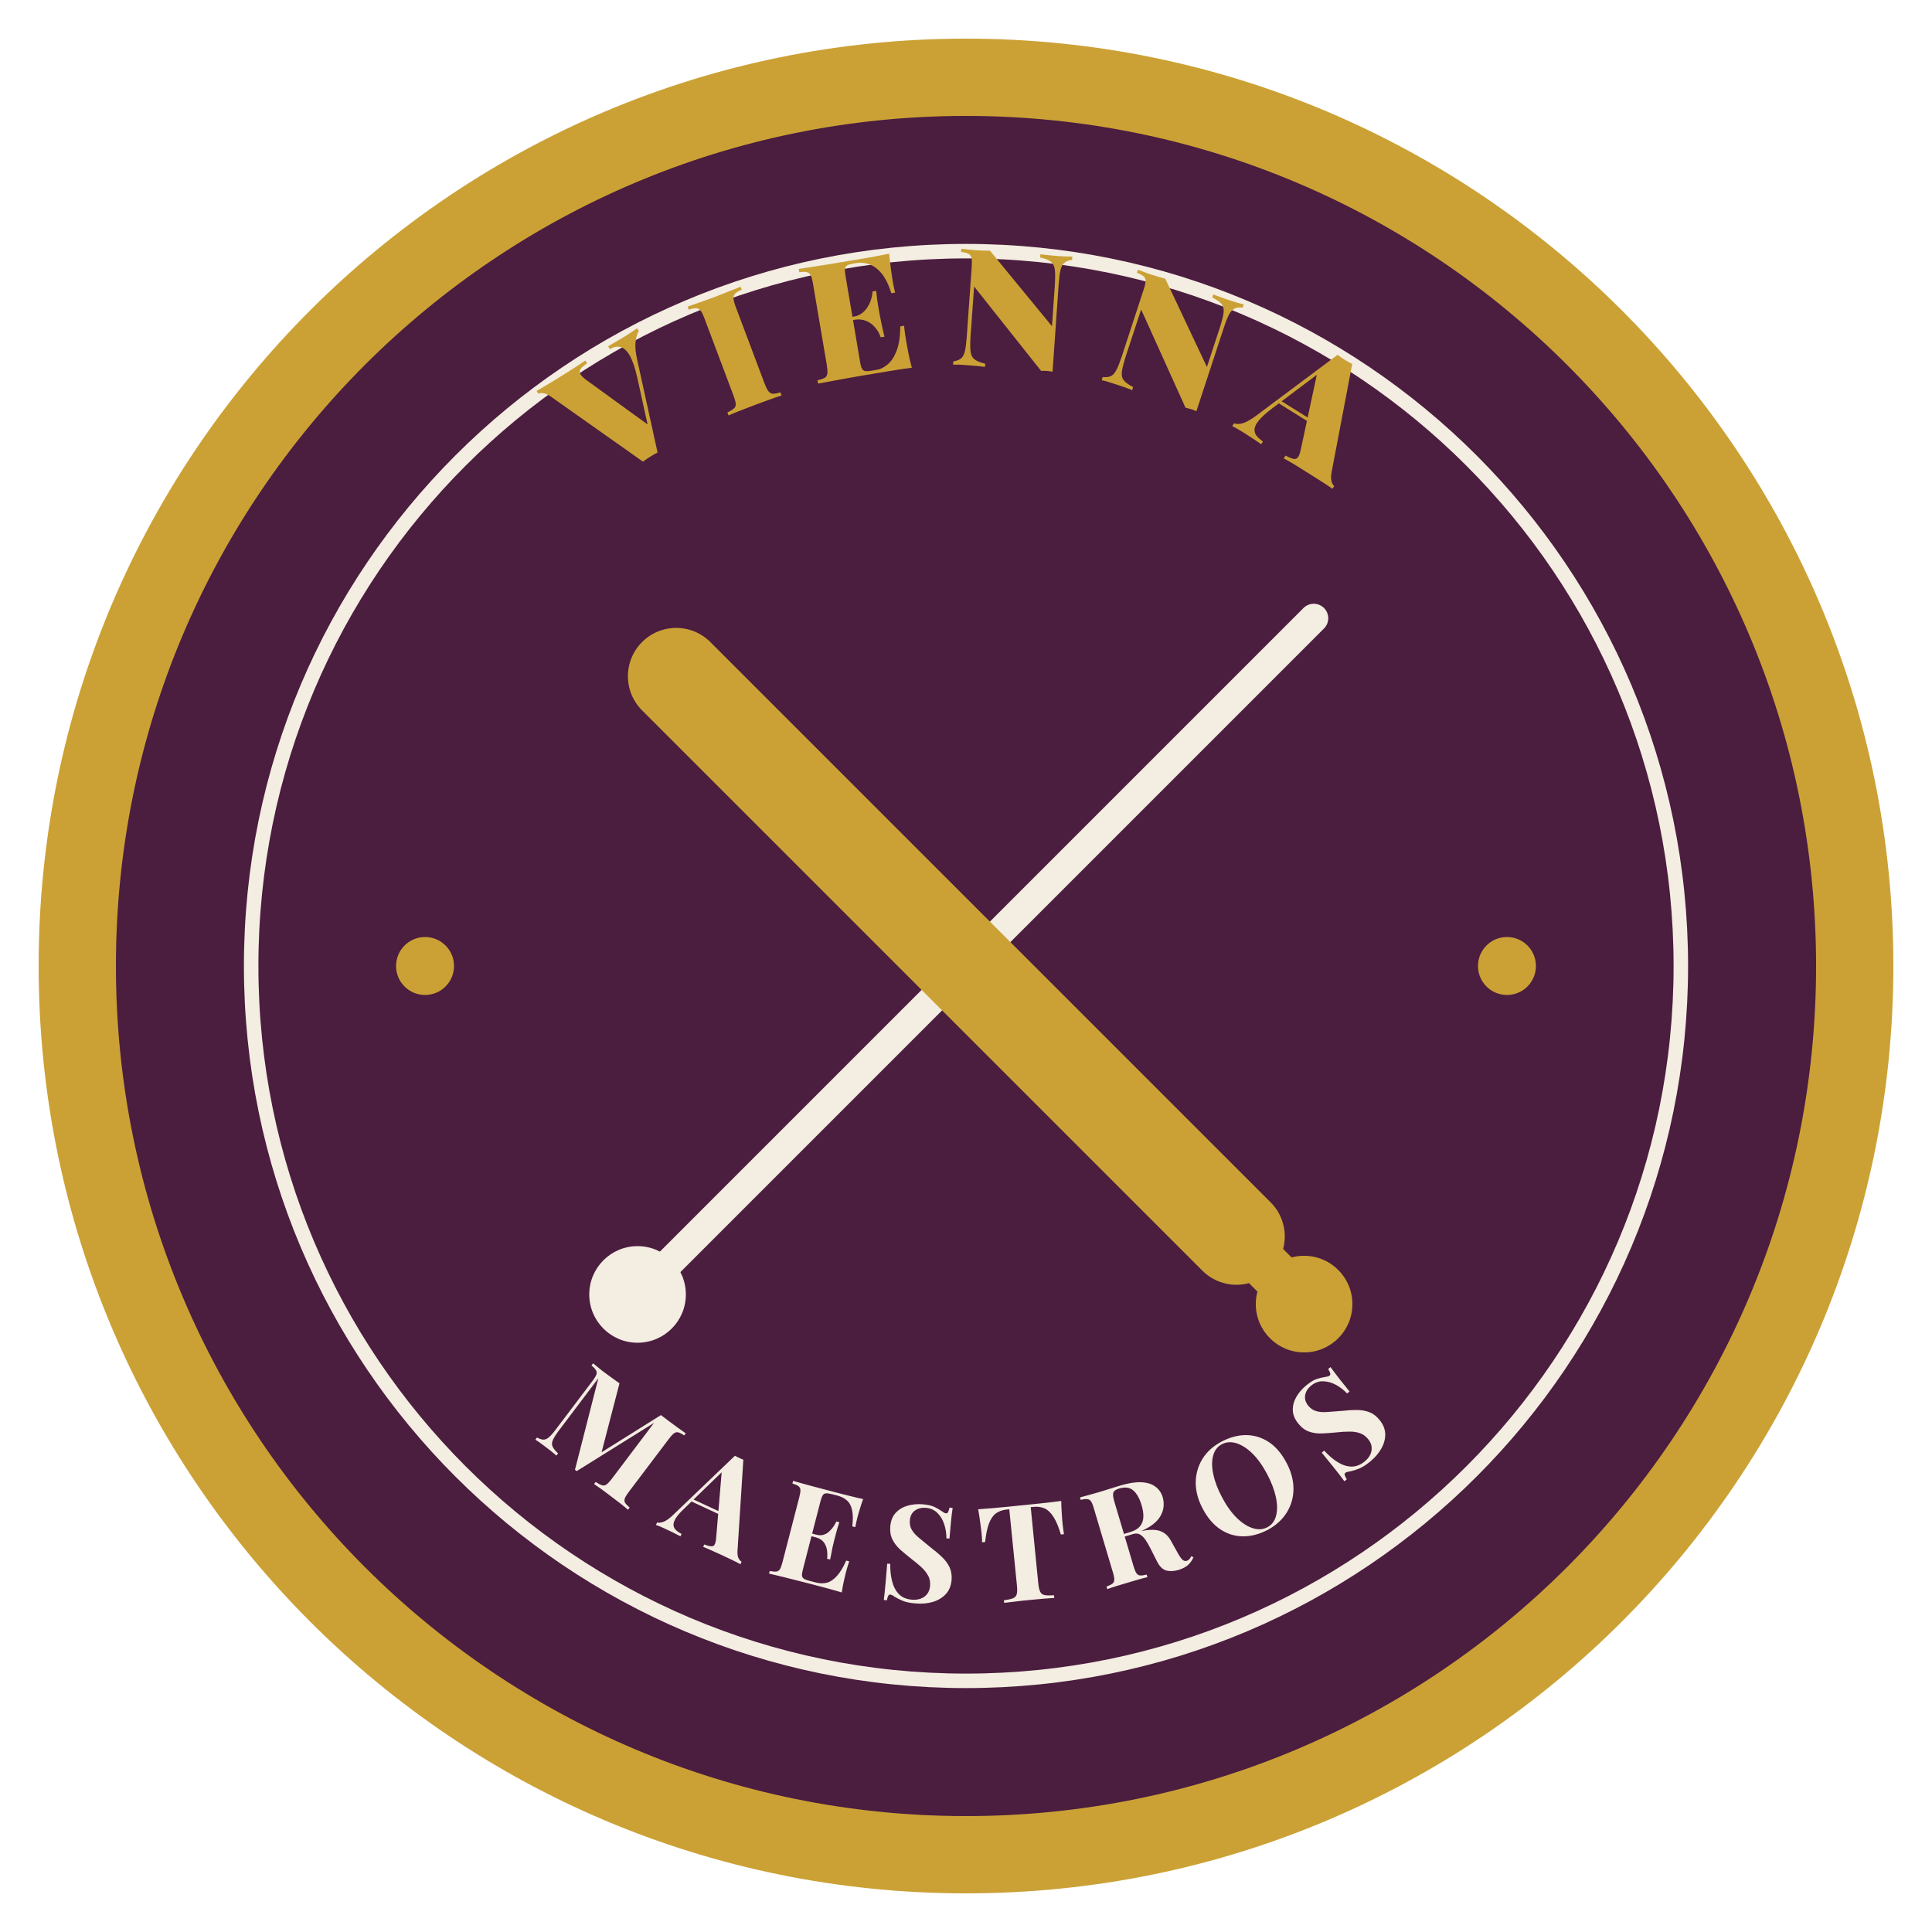
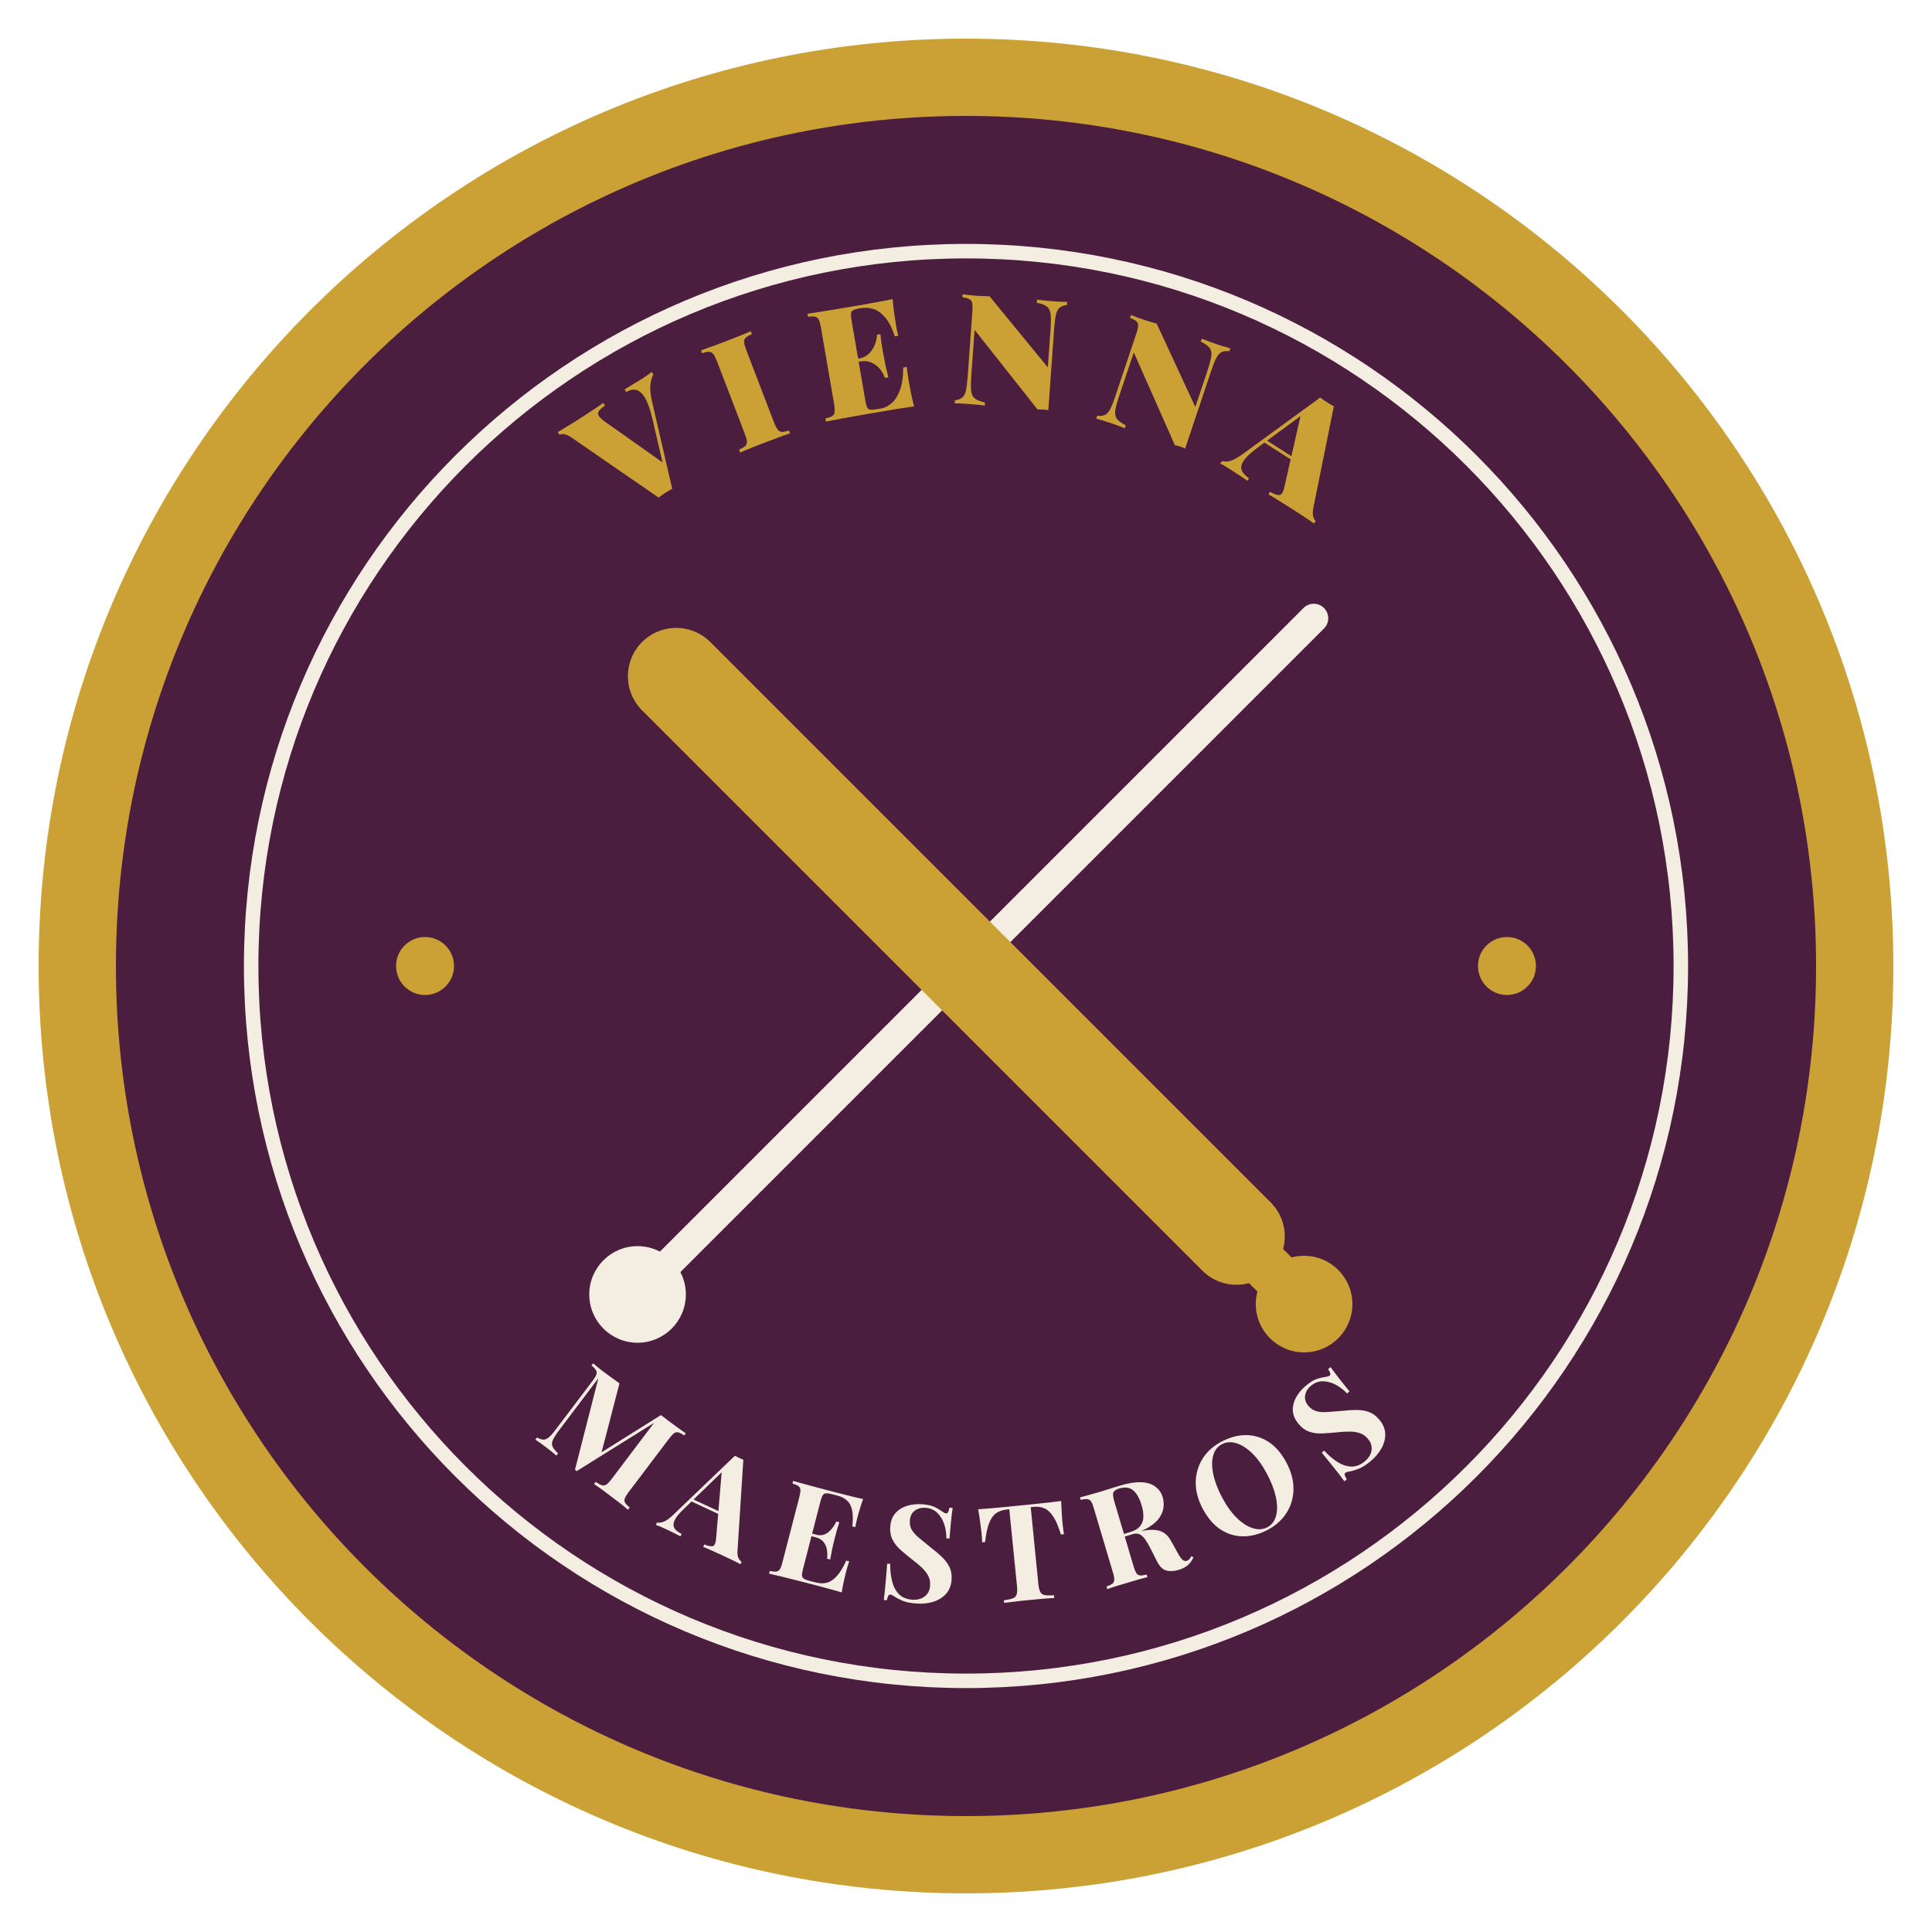
<svg xmlns="http://www.w3.org/2000/svg" viewBox="20 12 200 200" width="200" height="200" role="img" aria-label="Vienna patch">
  <g transform="translate(120 112)">
    <circle r="92" fill="#4B1D3F" stroke="#CBA135" stroke-width="8" />
    <circle r="74" fill="none" stroke="#F4EDE1" stroke-width="1.5" />
-     <path d="M-34.05 -66.02 -33.87 -65.73Q-34.1 -65.37 -34.2 -64.66Q-34.3 -63.94 -34.05 -62.81L-31.93 -53.16Q-32.11 -53.06 -32.31 -52.95Q-32.51 -52.83 -32.71 -52.71Q-32.9 -52.59 -33.09 -52.46Q-33.28 -52.33 -33.44 -52.21L-42.84 -58.85Q-43.36 -59.23 -43.71 -59.29Q-44.06 -59.35 -44.27 -59.24L-44.45 -59.53Q-43.92 -59.84 -43.21 -60.26Q-42.5 -60.68 -41.8 -61.13Q-41.06 -61.58 -40.42 -62Q-39.78 -62.42 -39.4 -62.68L-39.22 -62.39Q-39.66 -62.1 -39.86 -61.85Q-40.07 -61.6 -39.95 -61.33Q-39.83 -61.05 -39.3 -60.66L-32.72 -55.89L-32.78 -55.23L-34.02 -60.87Q-34.37 -62.42 -34.8 -63.18Q-35.24 -63.94 -35.76 -64.07Q-36.28 -64.21 -36.87 -63.86L-37.05 -64.15Q-36.49 -64.48 -36.06 -64.73Q-35.62 -64.98 -35.13 -65.29Q-34.85 -65.47 -34.55 -65.67Q-34.26 -65.87 -34.05 -66.02Z M-23.33 -70.32 -23.21 -70.01Q-23.68 -69.81 -23.89 -69.61Q-24.1 -69.42 -24.07 -69.11Q-24.05 -68.8 -23.83 -68.21L-20.86 -60.32Q-20.64 -59.75 -20.45 -59.5Q-20.25 -59.24 -19.98 -59.24Q-19.7 -59.23 -19.21 -59.38L-19.09 -59.06Q-19.57 -58.92 -20.29 -58.65Q-21.02 -58.39 -21.77 -58.11Q-22.63 -57.78 -23.38 -57.49Q-24.13 -57.2 -24.58 -56.99L-24.7 -57.31Q-24.22 -57.53 -24.02 -57.72Q-23.81 -57.9 -23.84 -58.22Q-23.87 -58.53 -24.09 -59.11L-27.06 -67Q-27.28 -67.59 -27.46 -67.83Q-27.65 -68.08 -27.93 -68.09Q-28.22 -68.1 -28.7 -67.94L-28.82 -68.26Q-28.35 -68.42 -27.59 -68.69Q-26.83 -68.95 -25.97 -69.28Q-25.22 -69.56 -24.51 -69.85Q-23.79 -70.14 -23.33 -70.32Z M-7.95 -73.74Q-7.87 -72.89 -7.77 -72.11Q-7.66 -71.33 -7.59 -70.91Q-7.53 -70.55 -7.46 -70.24Q-7.39 -69.92 -7.34 -69.71L-7.72 -69.64Q-8.16 -71 -8.76 -71.72Q-9.37 -72.43 -10.05 -72.65Q-10.73 -72.88 -11.42 -72.76L-11.64 -72.72Q-12.07 -72.65 -12.28 -72.54Q-12.48 -72.42 -12.52 -72.19Q-12.56 -71.96 -12.48 -71.49L-10.96 -62.51Q-10.89 -62.06 -10.77 -61.84Q-10.66 -61.63 -10.43 -61.59Q-10.2 -61.55 -9.76 -61.63L-9.21 -61.72Q-8.66 -61.81 -8.11 -62.28Q-7.55 -62.74 -7.18 -63.7Q-6.81 -64.66 -6.8 -66.21L-6.41 -66.28Q-6.36 -65.67 -6.2 -64.73Q-6.13 -64.31 -5.98 -63.53Q-5.83 -62.76 -5.61 -61.93Q-6.47 -61.82 -7.54 -61.65Q-8.62 -61.47 -9.45 -61.33Q-9.91 -61.26 -10.6 -61.14Q-11.3 -61.02 -12.11 -60.88Q-12.92 -60.73 -13.75 -60.58Q-14.58 -60.43 -15.31 -60.29L-15.37 -60.63Q-14.86 -60.75 -14.62 -60.89Q-14.39 -61.03 -14.35 -61.35Q-14.32 -61.67 -14.42 -62.27L-15.83 -70.58Q-15.93 -71.2 -16.07 -71.48Q-16.2 -71.76 -16.48 -71.83Q-16.76 -71.89 -17.26 -71.82L-17.32 -72.16Q-16.58 -72.27 -15.75 -72.4Q-14.92 -72.53 -14.1 -72.66Q-13.29 -72.79 -12.59 -72.91Q-11.9 -73.02 -11.44 -73.1Q-10.67 -73.23 -9.69 -73.4Q-8.71 -73.58 -7.95 -73.74ZM-9.41 -67.6Q-9.41 -67.6 -9.38 -67.43Q-9.35 -67.26 -9.35 -67.26L-12.2 -66.78Q-12.2 -66.78 -12.23 -66.95Q-12.26 -67.12 -12.26 -67.12ZM-9.3 -69.89Q-9.2 -68.93 -9.11 -68.43Q-9.02 -67.92 -8.95 -67.51Q-8.87 -67.09 -8.77 -66.59Q-8.67 -66.09 -8.44 -65.14L-8.83 -65.08Q-9.03 -65.68 -9.43 -66.13Q-9.82 -66.58 -10.36 -66.79Q-10.9 -67 -11.53 -66.9L-11.59 -67.23Q-11.12 -67.31 -10.77 -67.58Q-10.42 -67.84 -10.18 -68.23Q-9.94 -68.61 -9.82 -69.03Q-9.69 -69.45 -9.68 -69.83Z M11.01 -73.44 10.98 -73.1Q10.47 -73.04 10.19 -72.8Q9.91 -72.57 9.78 -72.04Q9.66 -71.51 9.59 -70.54L8.96 -61.52Q8.7 -61.57 8.41 -61.6Q8.11 -61.62 7.77 -61.61L0.84 -70.34L0.49 -65.46Q0.41 -64.32 0.46 -63.71Q0.51 -63.11 0.86 -62.82Q1.21 -62.53 1.99 -62.35L1.97 -62.02Q1.63 -62.07 1.09 -62.12Q0.55 -62.17 0.07 -62.2Q-0.3 -62.23 -0.69 -62.25Q-1.08 -62.26 -1.34 -62.25L-1.31 -62.59Q-0.78 -62.67 -0.51 -62.9Q-0.24 -63.12 -0.11 -63.66Q0.01 -64.2 0.08 -65.15L0.59 -72.37Q0.63 -73 0.57 -73.3Q0.5 -73.6 0.25 -73.73Q-0.01 -73.86 -0.51 -73.92L-0.49 -74.25Q-0.24 -74.22 0.15 -74.18Q0.54 -74.13 0.91 -74.1Q1.34 -74.07 1.75 -74.06Q2.15 -74.05 2.48 -74.05L8.9 -66.23L9.18 -70.23Q9.26 -71.37 9.21 -71.98Q9.16 -72.59 8.82 -72.88Q8.48 -73.18 7.68 -73.34L7.7 -73.68Q8.04 -73.64 8.58 -73.58Q9.12 -73.53 9.6 -73.49Q9.99 -73.46 10.37 -73.45Q10.75 -73.44 11.01 -73.44Z M28.75 -68.49 28.64 -68.16Q28.13 -68.22 27.8 -68.06Q27.47 -67.9 27.22 -67.42Q26.97 -66.94 26.67 -66.02L23.85 -57.43Q23.62 -57.54 23.34 -57.63Q23.05 -57.72 22.72 -57.8L18.13 -67.96L16.6 -63.31Q16.25 -62.23 16.15 -61.63Q16.05 -61.02 16.31 -60.66Q16.58 -60.3 17.3 -59.93L17.2 -59.61Q16.88 -59.75 16.37 -59.93Q15.85 -60.1 15.4 -60.25Q15.05 -60.37 14.67 -60.48Q14.3 -60.6 14.05 -60.64L14.15 -60.97Q14.69 -60.92 15.01 -61.07Q15.33 -61.23 15.58 -61.72Q15.83 -62.21 16.13 -63.11L18.38 -69.99Q18.58 -70.59 18.59 -70.9Q18.6 -71.21 18.39 -71.39Q18.17 -71.58 17.69 -71.76L17.8 -72.08Q18.04 -71.98 18.4 -71.85Q18.77 -71.71 19.12 -71.59Q19.53 -71.46 19.92 -71.35Q20.31 -71.24 20.63 -71.15L24.94 -62.01L26.19 -65.82Q26.55 -66.9 26.65 -67.5Q26.75 -68.11 26.49 -68.47Q26.24 -68.84 25.5 -69.2L25.6 -69.52Q25.92 -69.4 26.43 -69.21Q26.94 -69.03 27.39 -68.88Q27.77 -68.75 28.13 -68.65Q28.5 -68.55 28.75 -68.49Z M39.98 -62.32 37.85 -51.14Q37.74 -50.53 37.84 -50.17Q37.94 -49.82 38.12 -49.69L37.94 -49.4Q37.44 -49.75 36.75 -50.19Q36.07 -50.63 35.34 -51.08Q34.61 -51.54 33.96 -51.94Q33.3 -52.34 32.89 -52.55L33.08 -52.84Q33.83 -52.41 34.16 -52.51Q34.5 -52.62 34.67 -53.53L36.35 -61.36L36.96 -61.68L31.73 -57.75Q30.79 -57.04 30.35 -56.52Q29.92 -56 29.87 -55.61Q29.83 -55.21 30.07 -54.9Q30.32 -54.59 30.74 -54.3L30.56 -54.01Q30.04 -54.38 29.62 -54.65Q29.2 -54.92 28.7 -55.24Q28.42 -55.41 28.11 -55.59Q27.79 -55.78 27.56 -55.89L27.74 -56.18Q28.11 -56.03 28.66 -56.19Q29.22 -56.36 30.12 -57.03L38.47 -63.27Q38.79 -63.02 39.2 -62.76Q39.61 -62.51 39.98 -62.32ZM36.7 -55.95 36.52 -55.66 32.22 -58.35 32.55 -58.54Z" fill="#CBA135" />
+     <path d="M-32.54 -61.49 -32.37 -61.22Q-32.58 -60.87 -32.67 -60.2Q-32.75 -59.53 -32.51 -58.47L-30.41 -49.4Q-30.58 -49.31 -30.77 -49.2Q-30.95 -49.09 -31.14 -48.97Q-31.32 -48.86 -31.49 -48.73Q-31.67 -48.61 -31.82 -48.49L-40.74 -54.64Q-41.23 -54.99 -41.56 -55.05Q-41.89 -55.1 -42.08 -55L-42.26 -55.27Q-41.76 -55.56 -41.1 -55.97Q-40.44 -56.37 -39.78 -56.8Q-39.09 -57.24 -38.49 -57.64Q-37.9 -58.04 -37.54 -58.29L-37.37 -58.02Q-37.78 -57.73 -37.97 -57.5Q-38.16 -57.26 -38.04 -57.01Q-37.92 -56.75 -37.42 -56.38L-31.18 -51.97L-31.23 -51.34L-32.46 -56.64Q-32.8 -58.09 -33.22 -58.8Q-33.63 -59.51 -34.13 -59.63Q-34.62 -59.75 -35.17 -59.42L-35.34 -59.69Q-34.82 -60.01 -34.42 -60.25Q-34.01 -60.49 -33.55 -60.78Q-33.28 -60.95 -33.01 -61.15Q-32.73 -61.34 -32.54 -61.49Z M-22.28 -65.71 -22.16 -65.41Q-22.61 -65.22 -22.8 -65.04Q-23 -64.85 -22.97 -64.56Q-22.94 -64.27 -22.73 -63.72L-19.89 -56.31Q-19.68 -55.77 -19.49 -55.53Q-19.31 -55.3 -19.05 -55.29Q-18.79 -55.29 -18.33 -55.43L-18.22 -55.13Q-18.66 -55 -19.35 -54.74Q-20.03 -54.49 -20.73 -54.22Q-21.54 -53.91 -22.24 -53.63Q-22.95 -53.35 -23.37 -53.15L-23.49 -53.45Q-23.03 -53.66 -22.84 -53.84Q-22.66 -54.01 -22.68 -54.31Q-22.71 -54.61 -22.92 -55.15L-25.76 -62.55Q-25.98 -63.11 -26.15 -63.34Q-26.33 -63.57 -26.6 -63.58Q-26.86 -63.59 -27.32 -63.43L-27.43 -63.73Q-26.99 -63.88 -26.28 -64.14Q-25.56 -64.4 -24.76 -64.71Q-24.05 -64.98 -23.38 -65.25Q-22.71 -65.53 -22.28 -65.71Z M-7.6 -69.04Q-7.53 -68.24 -7.42 -67.5Q-7.32 -66.76 -7.25 -66.37Q-7.2 -66.04 -7.13 -65.74Q-7.06 -65.44 -7.01 -65.24L-7.37 -65.18Q-7.79 -66.46 -8.36 -67.13Q-8.93 -67.8 -9.57 -68.01Q-10.22 -68.21 -10.86 -68.1L-11.07 -68.07Q-11.48 -68 -11.67 -67.89Q-11.86 -67.79 -11.9 -67.57Q-11.93 -67.35 -11.86 -66.91L-10.41 -58.46Q-10.33 -58.03 -10.23 -57.83Q-10.12 -57.63 -9.9 -57.59Q-9.69 -57.56 -9.28 -57.63L-8.76 -57.72Q-8.23 -57.81 -7.72 -58.25Q-7.2 -58.68 -6.85 -59.59Q-6.5 -60.49 -6.5 -61.95L-6.13 -62.02Q-6.08 -61.44 -5.93 -60.56Q-5.86 -60.16 -5.72 -59.43Q-5.58 -58.7 -5.37 -57.93Q-6.18 -57.82 -7.19 -57.66Q-8.2 -57.49 -8.98 -57.35Q-9.41 -57.28 -10.07 -57.17Q-10.72 -57.06 -11.48 -56.92Q-12.25 -56.78 -13.03 -56.64Q-13.8 -56.49 -14.5 -56.36L-14.55 -56.68Q-14.07 -56.79 -13.85 -56.93Q-13.63 -57.06 -13.6 -57.36Q-13.57 -57.66 -13.66 -58.22L-15.01 -66.05Q-15.11 -66.63 -15.23 -66.89Q-15.36 -67.15 -15.62 -67.21Q-15.88 -67.27 -16.36 -67.21L-16.41 -67.52Q-15.72 -67.63 -14.93 -67.75Q-14.15 -67.88 -13.39 -68Q-12.62 -68.13 -11.97 -68.24Q-11.31 -68.35 -10.89 -68.42Q-10.16 -68.55 -9.24 -68.72Q-8.32 -68.88 -7.6 -69.04ZM-8.96 -63.25Q-8.96 -63.25 -8.93 -63.09Q-8.9 -62.94 -8.9 -62.94L-11.58 -62.48Q-11.58 -62.48 -11.61 -62.63Q-11.64 -62.79 -11.64 -62.79ZM-8.86 -65.41Q-8.77 -64.5 -8.68 -64.03Q-8.59 -63.56 -8.52 -63.16Q-8.45 -62.77 -8.36 -62.3Q-8.26 -61.83 -8.04 -60.94L-8.4 -60.88Q-8.6 -61.45 -8.97 -61.87Q-9.35 -62.29 -9.85 -62.49Q-10.35 -62.69 -10.95 -62.58L-11.01 -62.9Q-10.57 -62.98 -10.24 -63.23Q-9.91 -63.48 -9.68 -63.84Q-9.46 -64.2 -9.34 -64.6Q-9.22 -64.99 -9.22 -65.35Z M10.47 -68.75 10.45 -68.43Q9.96 -68.37 9.7 -68.15Q9.43 -67.93 9.31 -67.43Q9.2 -66.93 9.13 -66.02L8.52 -57.53Q8.28 -57.58 8 -57.6Q7.72 -57.62 7.4 -57.62L0.89 -65.85L0.56 -61.26Q0.48 -60.19 0.53 -59.61Q0.57 -59.04 0.9 -58.77Q1.22 -58.5 1.97 -58.33L1.94 -58.01Q1.63 -58.07 1.12 -58.11Q0.61 -58.16 0.16 -58.19Q-0.19 -58.21 -0.56 -58.23Q-0.93 -58.25 -1.17 -58.24L-1.15 -58.56Q-0.64 -58.63 -0.39 -58.85Q-0.13 -59.06 -0.01 -59.56Q0.1 -60.07 0.17 -60.96L0.66 -67.76Q0.7 -68.35 0.64 -68.64Q0.58 -68.92 0.34 -69.04Q0.1 -69.17 -0.37 -69.22L-0.35 -69.54Q-0.11 -69.5 0.25 -69.46Q0.62 -69.42 0.97 -69.39Q1.37 -69.36 1.75 -69.35Q2.14 -69.34 2.44 -69.33L8.47 -61.97L8.74 -65.73Q8.82 -66.8 8.77 -67.37Q8.73 -67.95 8.41 -68.23Q8.09 -68.51 7.33 -68.66L7.36 -68.98Q7.68 -68.94 8.18 -68.88Q8.69 -68.83 9.14 -68.8Q9.51 -68.77 9.87 -68.76Q10.23 -68.75 10.47 -68.75Z M27.37 -63.94 27.26 -63.64Q26.78 -63.7 26.47 -63.55Q26.16 -63.41 25.92 -62.95Q25.68 -62.5 25.39 -61.64L22.69 -53.57Q22.47 -53.67 22.2 -53.76Q21.94 -53.85 21.62 -53.92L17.37 -63.52L15.9 -59.15Q15.56 -58.13 15.46 -57.57Q15.37 -57 15.61 -56.66Q15.86 -56.31 16.54 -55.97L16.44 -55.66Q16.14 -55.79 15.66 -55.97Q15.18 -56.14 14.75 -56.28Q14.42 -56.39 14.07 -56.5Q13.72 -56.61 13.48 -56.66L13.58 -56.96Q14.09 -56.91 14.39 -57.05Q14.69 -57.19 14.93 -57.65Q15.17 -58.11 15.45 -58.96L17.62 -65.43Q17.81 -65.99 17.82 -66.28Q17.83 -66.57 17.63 -66.75Q17.43 -66.92 16.98 -67.09L17.08 -67.39Q17.3 -67.3 17.65 -67.17Q17.99 -67.04 18.32 -66.93Q18.7 -66.8 19.07 -66.69Q19.44 -66.59 19.74 -66.5L23.74 -57.87L24.94 -61.45Q25.28 -62.47 25.38 -63.03Q25.48 -63.6 25.24 -63.95Q25 -64.3 24.31 -64.63L24.41 -64.94Q24.71 -64.82 25.19 -64.64Q25.67 -64.46 26.09 -64.32Q26.44 -64.2 26.79 -64.11Q27.13 -64.01 27.37 -63.94Z M38.08 -57.94 35.96 -47.44Q35.85 -46.86 35.94 -46.53Q36.03 -46.2 36.2 -46.07L36.03 -45.8Q35.56 -46.14 34.92 -46.56Q34.28 -46.98 33.6 -47.41Q32.91 -47.85 32.3 -48.23Q31.69 -48.62 31.31 -48.82L31.48 -49.09Q32.19 -48.68 32.5 -48.77Q32.82 -48.86 32.99 -49.72L34.66 -57.07L35.23 -57.37L30.27 -53.72Q29.37 -53.06 28.96 -52.58Q28.54 -52.09 28.5 -51.73Q28.45 -51.36 28.68 -51.06Q28.91 -50.76 29.3 -50.49L29.13 -50.22Q28.65 -50.57 28.25 -50.83Q27.86 -51.09 27.39 -51.39Q27.13 -51.55 26.84 -51.73Q26.55 -51.91 26.33 -52.01L26.5 -52.28Q26.84 -52.14 27.37 -52.29Q27.89 -52.44 28.75 -53.07L36.67 -58.85Q36.97 -58.61 37.36 -58.37Q37.74 -58.12 38.08 -57.94ZM34.93 -51.98 34.76 -51.71 30.74 -54.28 31.05 -54.46Z" fill="#CBA135" />
    <path d="M-29.01 48.38 -29.18 48.6Q-29.54 48.34 -29.78 48.28Q-30.01 48.22 -30.22 48.37Q-30.43 48.52 -30.74 48.93L-34.93 54.47Q-35.23 54.87 -35.32 55.12Q-35.41 55.37 -35.29 55.57Q-35.16 55.77 -34.82 56.06L-34.99 56.29Q-35.28 56.03 -35.75 55.66Q-36.22 55.3 -36.71 54.93Q-37.25 54.52 -37.72 54.17Q-38.2 53.83 -38.5 53.63L-38.34 53.41Q-37.94 53.67 -37.69 53.75Q-37.45 53.83 -37.23 53.68Q-37.01 53.53 -36.7 53.13L-32.14 47.09L-32.06 47.15L-40.3 52.29L-40.48 52.15L-38.06 42.68L-42.1 48.03Q-42.57 48.65 -42.75 49.03Q-42.93 49.41 -42.81 49.72Q-42.68 50.03 -42.23 50.46L-42.4 50.68Q-42.6 50.5 -42.94 50.23Q-43.28 49.97 -43.58 49.74Q-43.84 49.54 -44.11 49.35Q-44.38 49.15 -44.58 49.04L-44.41 48.81Q-44.01 49.03 -43.73 49.03Q-43.45 49.03 -43.16 48.77Q-42.86 48.51 -42.46 47.97L-38.66 42.95Q-38.35 42.53 -38.26 42.29Q-38.18 42.05 -38.31 41.84Q-38.43 41.63 -38.77 41.35L-38.6 41.13Q-38.43 41.28 -38.17 41.49Q-37.91 41.7 -37.66 41.9Q-37.18 42.26 -36.71 42.6Q-36.23 42.94 -35.87 43.2L-37.8 50.63L-38.27 50.68L-31.58 46.49Q-31.39 46.63 -31.19 46.78Q-30.99 46.94 -30.79 47.09Q-30.3 47.46 -29.81 47.81Q-29.33 48.15 -29.01 48.38Z M-23.05 51.11 -23.65 60.49Q-23.69 61.03 -23.55 61.3Q-23.4 61.58 -23.23 61.67L-23.35 61.93Q-23.72 61.72 -24.23 61.48Q-24.74 61.23 -25.26 60.99Q-25.85 60.72 -26.37 60.49Q-26.89 60.25 -27.21 60.13L-27.09 59.88Q-26.43 60.15 -26.17 60.04Q-25.91 59.92 -25.86 59.16L-25.28 52.25L-24.89 52.02L-29.16 56.16Q-29.76 56.72 -30.03 57.14Q-30.29 57.56 -30.28 57.86Q-30.27 58.15 -30.04 58.38Q-29.82 58.6 -29.44 58.79L-29.56 59.04Q-29.97 58.82 -30.34 58.64Q-30.72 58.46 -31.12 58.27Q-31.4 58.14 -31.65 58.03Q-31.9 57.93 -32.1 57.86L-31.98 57.61Q-31.69 57.68 -31.28 57.52Q-30.86 57.36 -30.27 56.78L-23.92 50.7Q-23.73 50.81 -23.49 50.92Q-23.26 51.02 -23.05 51.11ZM-24.65 56.88 -24.77 57.13 -28.55 55.37 -28.31 55.18Z M-10.65 55.18Q-10.86 55.76 -11.02 56.31Q-11.19 56.86 -11.26 57.16Q-11.33 57.43 -11.38 57.68Q-11.43 57.93 -11.46 58.09L-11.77 58.01Q-11.65 56.99 -11.79 56.34Q-11.92 55.69 -12.32 55.33Q-12.71 54.98 -13.32 54.82L-13.87 54.68Q-14.27 54.58 -14.49 54.59Q-14.71 54.61 -14.83 54.79Q-14.95 54.98 -15.06 55.4L-16.88 62.45Q-16.99 62.87 -16.98 63.09Q-16.96 63.31 -16.78 63.43Q-16.59 63.55 -16.2 63.65L-15.53 63.82Q-14.92 63.98 -14.39 63.84Q-13.85 63.69 -13.36 63.14Q-12.86 62.59 -12.4 61.55L-12.09 61.63Q-12.24 62.06 -12.43 62.76Q-12.51 63.07 -12.64 63.65Q-12.77 64.22 -12.86 64.85Q-13.55 64.64 -14.41 64.41Q-15.28 64.18 -15.96 64Q-16.3 63.91 -16.82 63.78Q-17.35 63.64 -17.96 63.49Q-18.58 63.34 -19.2 63.18Q-19.83 63.03 -20.39 62.9L-20.32 62.63Q-19.87 62.71 -19.64 62.69Q-19.4 62.66 -19.26 62.44Q-19.12 62.21 -19 61.72L-17.26 55Q-17.13 54.5 -17.14 54.24Q-17.15 53.99 -17.35 53.84Q-17.55 53.7 -17.97 53.57L-17.9 53.3Q-17.35 53.46 -16.73 53.63Q-16.1 53.8 -15.5 53.96Q-14.89 54.13 -14.36 54.26Q-13.83 54.4 -13.49 54.49Q-12.87 54.65 -12.07 54.85Q-11.28 55.05 -10.65 55.18ZM-13.96 59.27Q-13.96 59.27 -14 59.4Q-14.03 59.54 -14.03 59.54L-16.41 58.92Q-16.41 58.92 -16.37 58.79Q-16.34 58.65 -16.34 58.65ZM-13.11 57.58Q-13.36 58.34 -13.46 58.75Q-13.56 59.16 -13.65 59.49Q-13.73 59.83 -13.83 60.24Q-13.92 60.65 -14.06 61.44L-14.38 61.36Q-14.32 60.87 -14.4 60.41Q-14.48 59.96 -14.75 59.62Q-15.02 59.28 -15.57 59.14L-15.5 58.87Q-15.09 58.98 -14.76 58.88Q-14.43 58.79 -14.18 58.55Q-13.92 58.32 -13.73 58.04Q-13.54 57.76 -13.42 57.5Z M-4.51 55.72Q-3.69 55.79 -3.26 56Q-2.83 56.21 -2.52 56.43Q-2.36 56.54 -2.26 56.6Q-2.16 56.65 -2.06 56.66Q-1.92 56.67 -1.85 56.52Q-1.77 56.38 -1.71 56.07L-1.38 56.1Q-1.42 56.36 -1.47 56.73Q-1.52 57.1 -1.57 57.7Q-1.63 58.3 -1.71 59.27L-2.03 59.25Q-2.02 58.52 -2.25 57.81Q-2.47 57.11 -2.95 56.63Q-3.42 56.15 -4.16 56.09Q-4.83 56.04 -5.3 56.38Q-5.76 56.72 -5.81 57.39Q-5.86 57.95 -5.61 58.37Q-5.36 58.79 -4.85 59.21Q-4.35 59.63 -3.62 60.22Q-2.98 60.7 -2.49 61.18Q-1.99 61.65 -1.71 62.22Q-1.44 62.79 -1.49 63.55Q-1.57 64.47 -2.1 65.03Q-2.63 65.59 -3.43 65.83Q-4.24 66.07 -5.17 65.99Q-6.04 65.93 -6.54 65.72Q-7.04 65.51 -7.38 65.3Q-7.67 65.08 -7.84 65.07Q-7.98 65.06 -8.05 65.2Q-8.13 65.35 -8.19 65.66L-8.51 65.63Q-8.46 65.3 -8.42 64.85Q-8.37 64.41 -8.31 63.69Q-8.25 62.97 -8.16 61.87L-7.84 61.89Q-7.86 62.82 -7.66 63.64Q-7.47 64.46 -6.97 65Q-6.47 65.53 -5.58 65.6Q-5.09 65.64 -4.69 65.49Q-4.29 65.35 -4.03 65.02Q-3.76 64.69 -3.72 64.17Q-3.67 63.58 -3.91 63.13Q-4.15 62.68 -4.59 62.26Q-5.03 61.85 -5.61 61.41Q-6.23 60.92 -6.77 60.45Q-7.31 59.97 -7.61 59.38Q-7.9 58.8 -7.84 58.03Q-7.77 57.15 -7.29 56.62Q-6.8 56.09 -6.06 55.87Q-5.32 55.66 -4.51 55.72Z M9.86 55.38Q9.87 56.1 9.92 56.76Q9.96 57.41 10 57.76Q10.03 58.07 10.07 58.34Q10.11 58.62 10.14 58.82L9.82 58.85Q9.48 57.7 9.07 57.05Q8.66 56.4 8.16 56.16Q7.66 55.93 7.02 55.99L6.7 56.02L7.49 63.98Q7.55 64.53 7.69 64.8Q7.84 65.07 8.17 65.13Q8.5 65.18 9.11 65.14L9.14 65.42Q8.71 65.44 7.99 65.5Q7.27 65.56 6.49 65.64Q5.72 65.71 5.04 65.8Q4.36 65.88 3.95 65.93L3.92 65.66Q4.54 65.58 4.85 65.46Q5.17 65.33 5.25 65.04Q5.33 64.75 5.28 64.2L4.48 56.24L4.18 56.27Q3.54 56.34 3.09 56.67Q2.65 57 2.38 57.71Q2.11 58.42 1.98 59.63L1.66 59.66Q1.67 59.46 1.65 59.18Q1.63 58.91 1.6 58.6Q1.56 58.25 1.47 57.6Q1.39 56.95 1.26 56.24Q1.9 56.19 2.66 56.13Q3.43 56.07 4.19 55.99Q4.96 55.91 5.57 55.85Q6.2 55.79 6.96 55.71Q7.72 55.64 8.48 55.55Q9.25 55.46 9.86 55.38Z M11.8 55.01Q12.14 54.92 12.72 54.76Q13.29 54.61 13.86 54.44Q14.5 54.25 15.1 54.05Q15.7 53.86 15.95 53.79Q17.2 53.41 18.11 53.44Q19.02 53.47 19.58 53.88Q20.15 54.28 20.37 55.01Q20.5 55.47 20.45 55.99Q20.4 56.51 20.07 57.04Q19.74 57.57 19.03 58.03Q18.32 58.5 17.14 58.85L15.85 59.24L15.77 58.97L16.93 58.62Q17.72 58.39 18.04 57.96Q18.36 57.54 18.36 56.99Q18.37 56.44 18.18 55.83Q17.87 54.77 17.32 54.29Q16.77 53.82 15.86 54.09Q15.33 54.25 15.25 54.52Q15.16 54.8 15.37 55.49L17.35 62.15Q17.49 62.63 17.64 62.85Q17.78 63.07 18.02 63.09Q18.26 63.11 18.7 63L18.78 63.27Q18.41 63.35 17.85 63.51Q17.3 63.67 16.74 63.84Q16.09 64.03 15.53 64.2Q14.96 64.38 14.63 64.51L14.55 64.24Q14.97 64.08 15.16 63.94Q15.35 63.79 15.35 63.53Q15.36 63.27 15.21 62.78L13.23 56.13Q13.09 55.63 12.94 55.42Q12.8 55.21 12.55 55.19Q12.3 55.16 11.88 55.27ZM15.76 59.01Q16.34 58.86 16.77 58.77Q17.21 58.69 17.54 58.62Q17.87 58.56 18.13 58.5Q19.38 58.24 20.09 58.49Q20.8 58.73 21.22 59.51L21.94 60.8Q22.22 61.3 22.42 61.47Q22.62 61.65 22.87 61.57Q23.04 61.51 23.13 61.4Q23.23 61.29 23.32 61.1L23.55 61.21Q23.31 61.73 22.95 62.04Q22.59 62.34 22 62.52Q21.27 62.73 20.71 62.57Q20.15 62.4 19.76 61.61L19.12 60.34Q18.85 59.8 18.59 59.42Q18.33 59.04 18.03 58.86Q17.72 58.68 17.3 58.8L15.85 59.24Z M26.41 49.26Q27.72 48.56 28.99 48.56Q30.25 48.57 31.33 49.27Q32.4 49.97 33.16 51.39Q33.9 52.77 33.9 54.11Q33.9 55.44 33.22 56.55Q32.54 57.66 31.27 58.35Q29.96 59.05 28.69 59.04Q27.43 59.04 26.35 58.33Q25.27 57.62 24.52 56.21Q23.78 54.83 23.78 53.49Q23.79 52.16 24.46 51.05Q25.13 49.95 26.41 49.26ZM26.48 49.51Q25.79 49.88 25.58 50.71Q25.36 51.54 25.61 52.66Q25.85 53.78 26.54 55.07Q27.24 56.37 28.07 57.17Q28.91 57.97 29.73 58.21Q30.54 58.45 31.2 58.1Q31.89 57.73 32.1 56.9Q32.32 56.07 32.07 54.94Q31.82 53.81 31.14 52.54Q30.43 51.22 29.6 50.42Q28.77 49.63 27.95 49.39Q27.14 49.16 26.48 49.51Z M35.22 43.42Q35.86 42.89 36.32 42.75Q36.78 42.6 37.15 42.55Q37.34 42.52 37.46 42.49Q37.57 42.46 37.64 42.4Q37.75 42.31 37.7 42.15Q37.66 41.99 37.49 41.73L37.74 41.52Q37.9 41.74 38.12 42.04Q38.34 42.34 38.71 42.81Q39.09 43.28 39.7 44.04L39.45 44.25Q38.95 43.72 38.3 43.36Q37.65 43.01 36.98 42.99Q36.3 42.97 35.73 43.44Q35.21 43.86 35.11 44.43Q35.01 45 35.43 45.52Q35.79 45.95 36.26 46.08Q36.73 46.22 37.38 46.17Q38.04 46.12 38.97 46.05Q39.77 45.96 40.45 45.96Q41.14 45.96 41.74 46.18Q42.33 46.4 42.81 46.99Q43.39 47.7 43.4 48.48Q43.4 49.25 42.98 49.98Q42.57 50.7 41.84 51.3Q41.17 51.85 40.66 52.04Q40.15 52.24 39.76 52.32Q39.4 52.36 39.27 52.47Q39.16 52.56 39.21 52.72Q39.26 52.87 39.42 53.14L39.17 53.34Q38.98 53.07 38.7 52.71Q38.43 52.36 37.98 51.8Q37.53 51.23 36.83 50.38L37.08 50.17Q37.7 50.85 38.41 51.32Q39.12 51.78 39.85 51.82Q40.58 51.85 41.27 51.29Q41.65 50.98 41.84 50.6Q42.03 50.22 41.99 49.8Q41.96 49.38 41.63 48.98Q41.26 48.52 40.77 48.36Q40.29 48.19 39.68 48.2Q39.08 48.2 38.36 48.28Q37.57 48.36 36.85 48.39Q36.13 48.42 35.51 48.2Q34.89 47.98 34.41 47.38Q33.85 46.7 33.83 45.98Q33.82 45.26 34.2 44.6Q34.59 43.93 35.22 43.42Z" fill="#F4EDE1" />
    <path d="M-34 34 L36 -36" stroke="#F4EDE1" stroke-width="3" stroke-linecap="round" />
    <circle cx="-34" cy="34" r="5" fill="#F4EDE1" />
    <path d="M-30 -30 L28 28" stroke="#CBA135" stroke-width="10" stroke-linecap="round" />
    <path d="M24 24 L34 34" stroke="#CBA135" stroke-width="5" stroke-linecap="round" />
    <circle cx="35" cy="35" r="5" fill="#CBA135" />
    <circle cx="-56" cy="0" r="3" fill="#CBA135" />
    <circle cx="56" cy="0" r="3" fill="#CBA135" />
  </g>
</svg>
